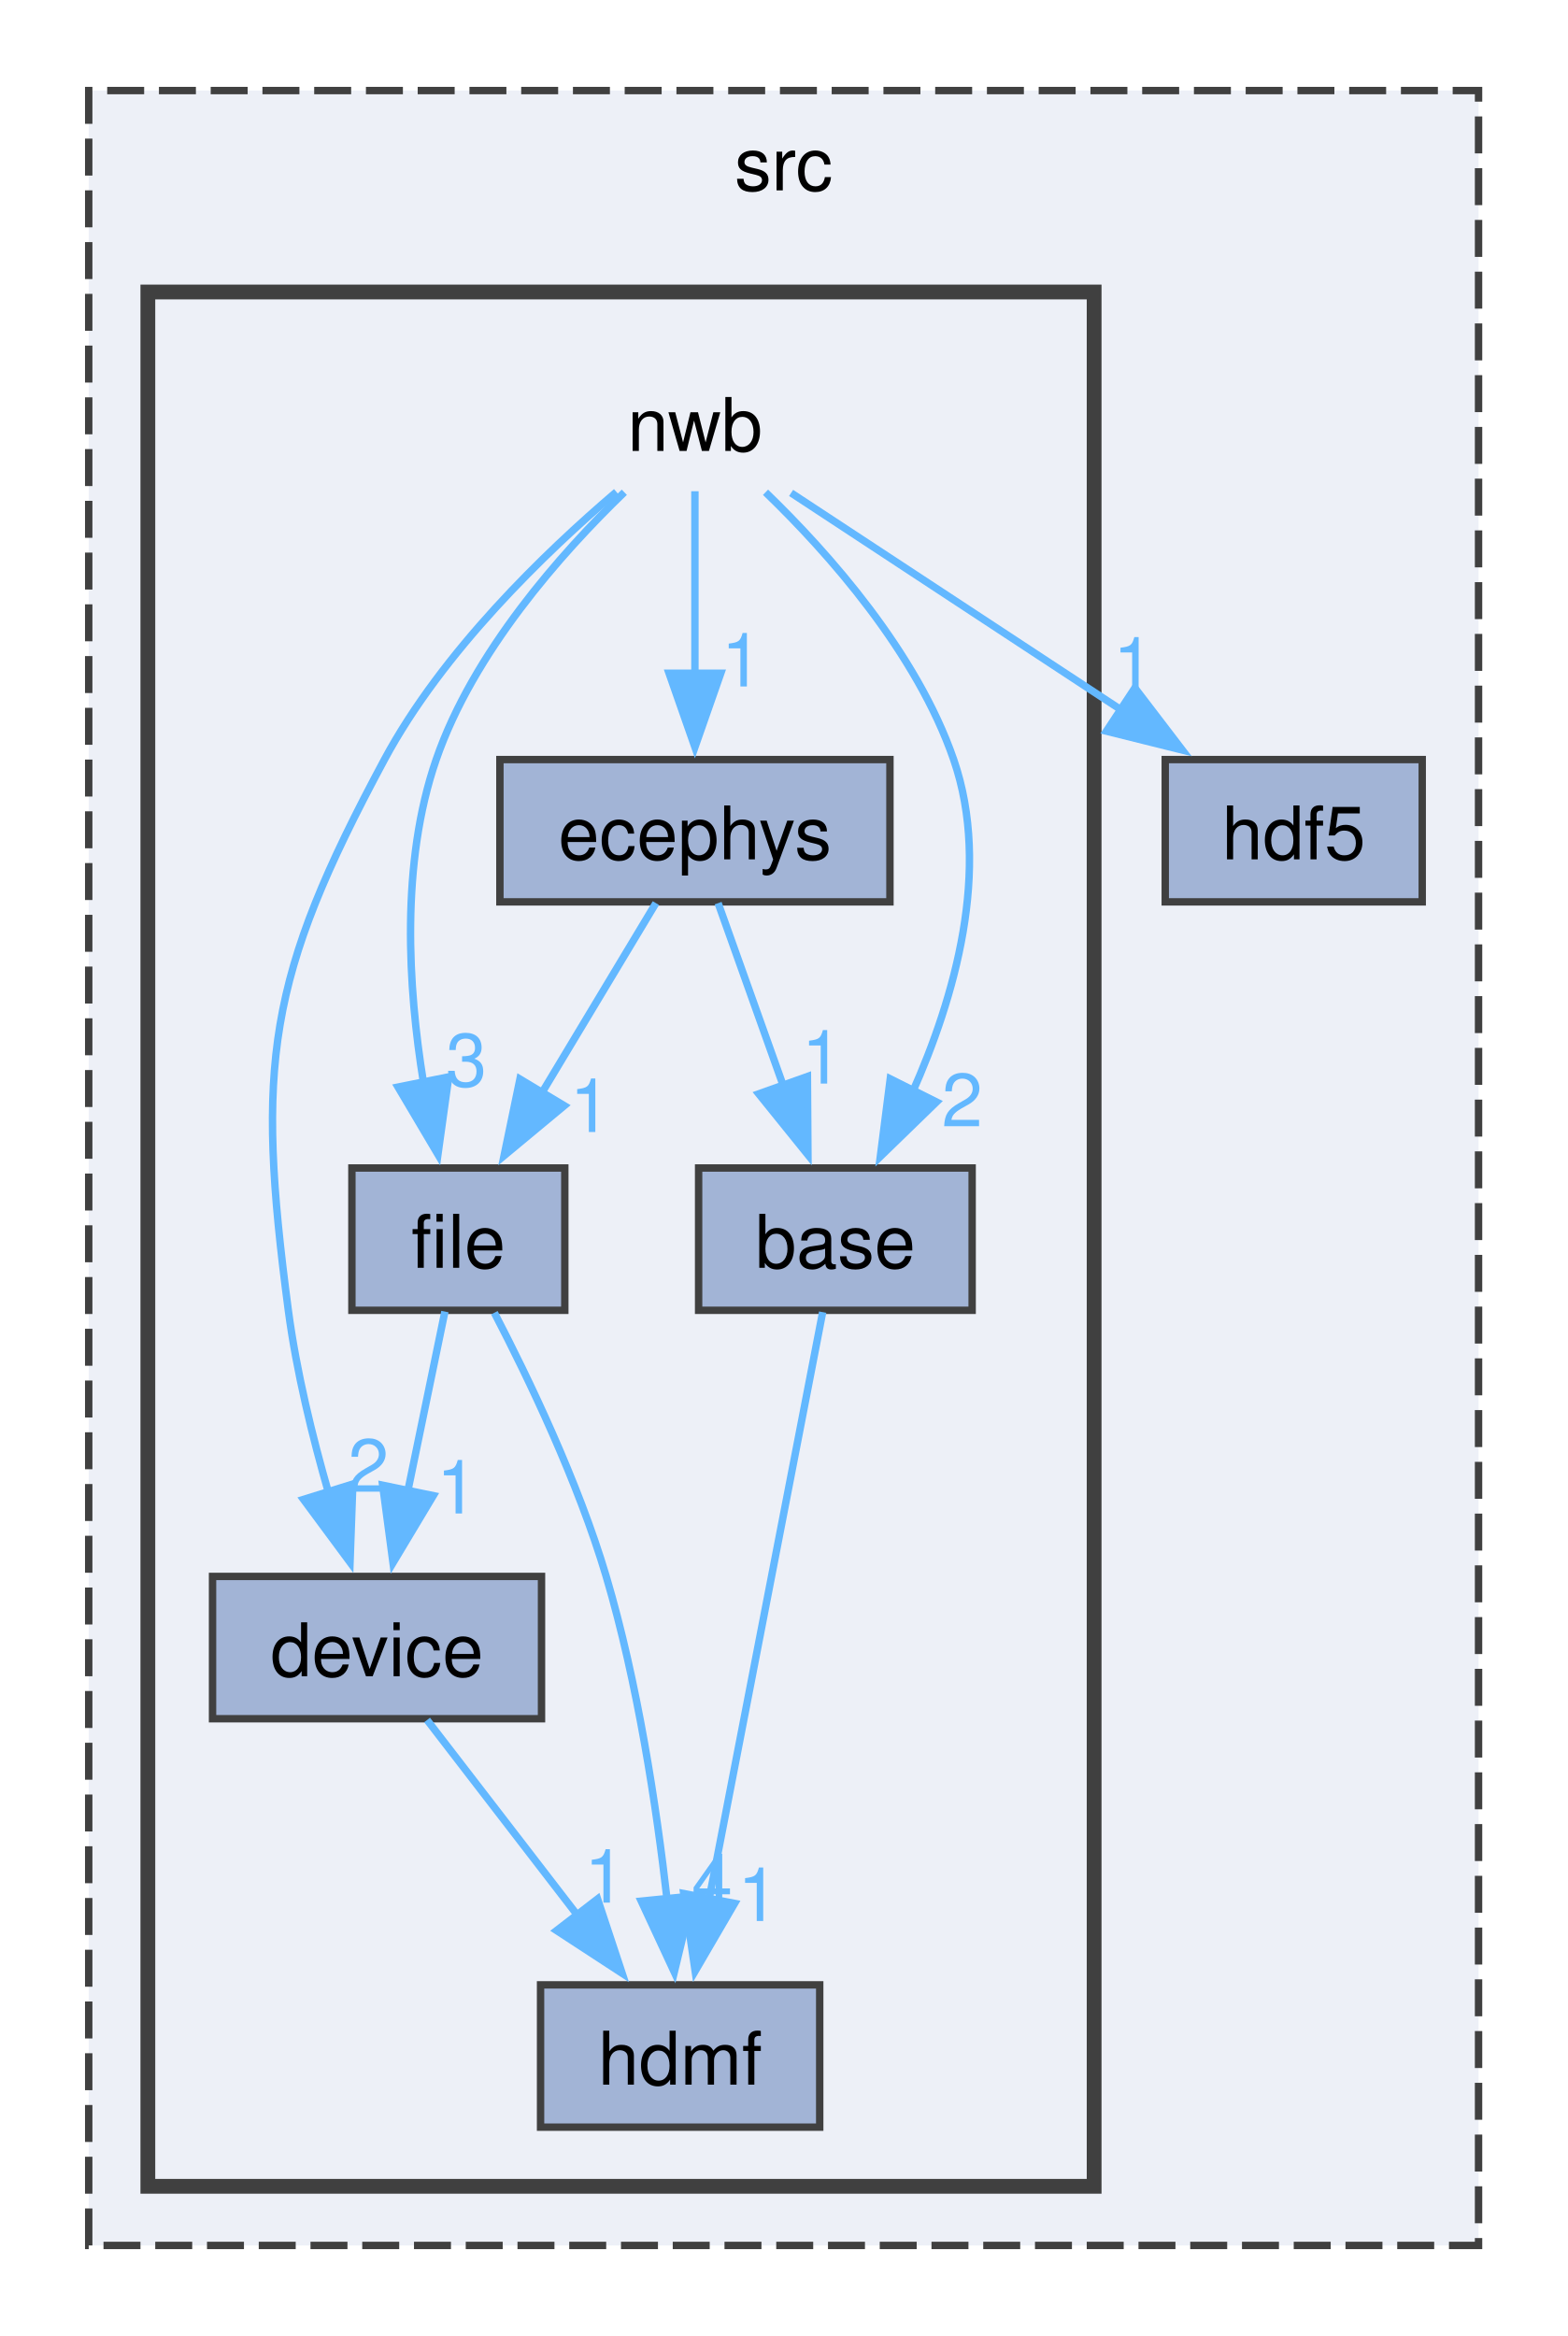
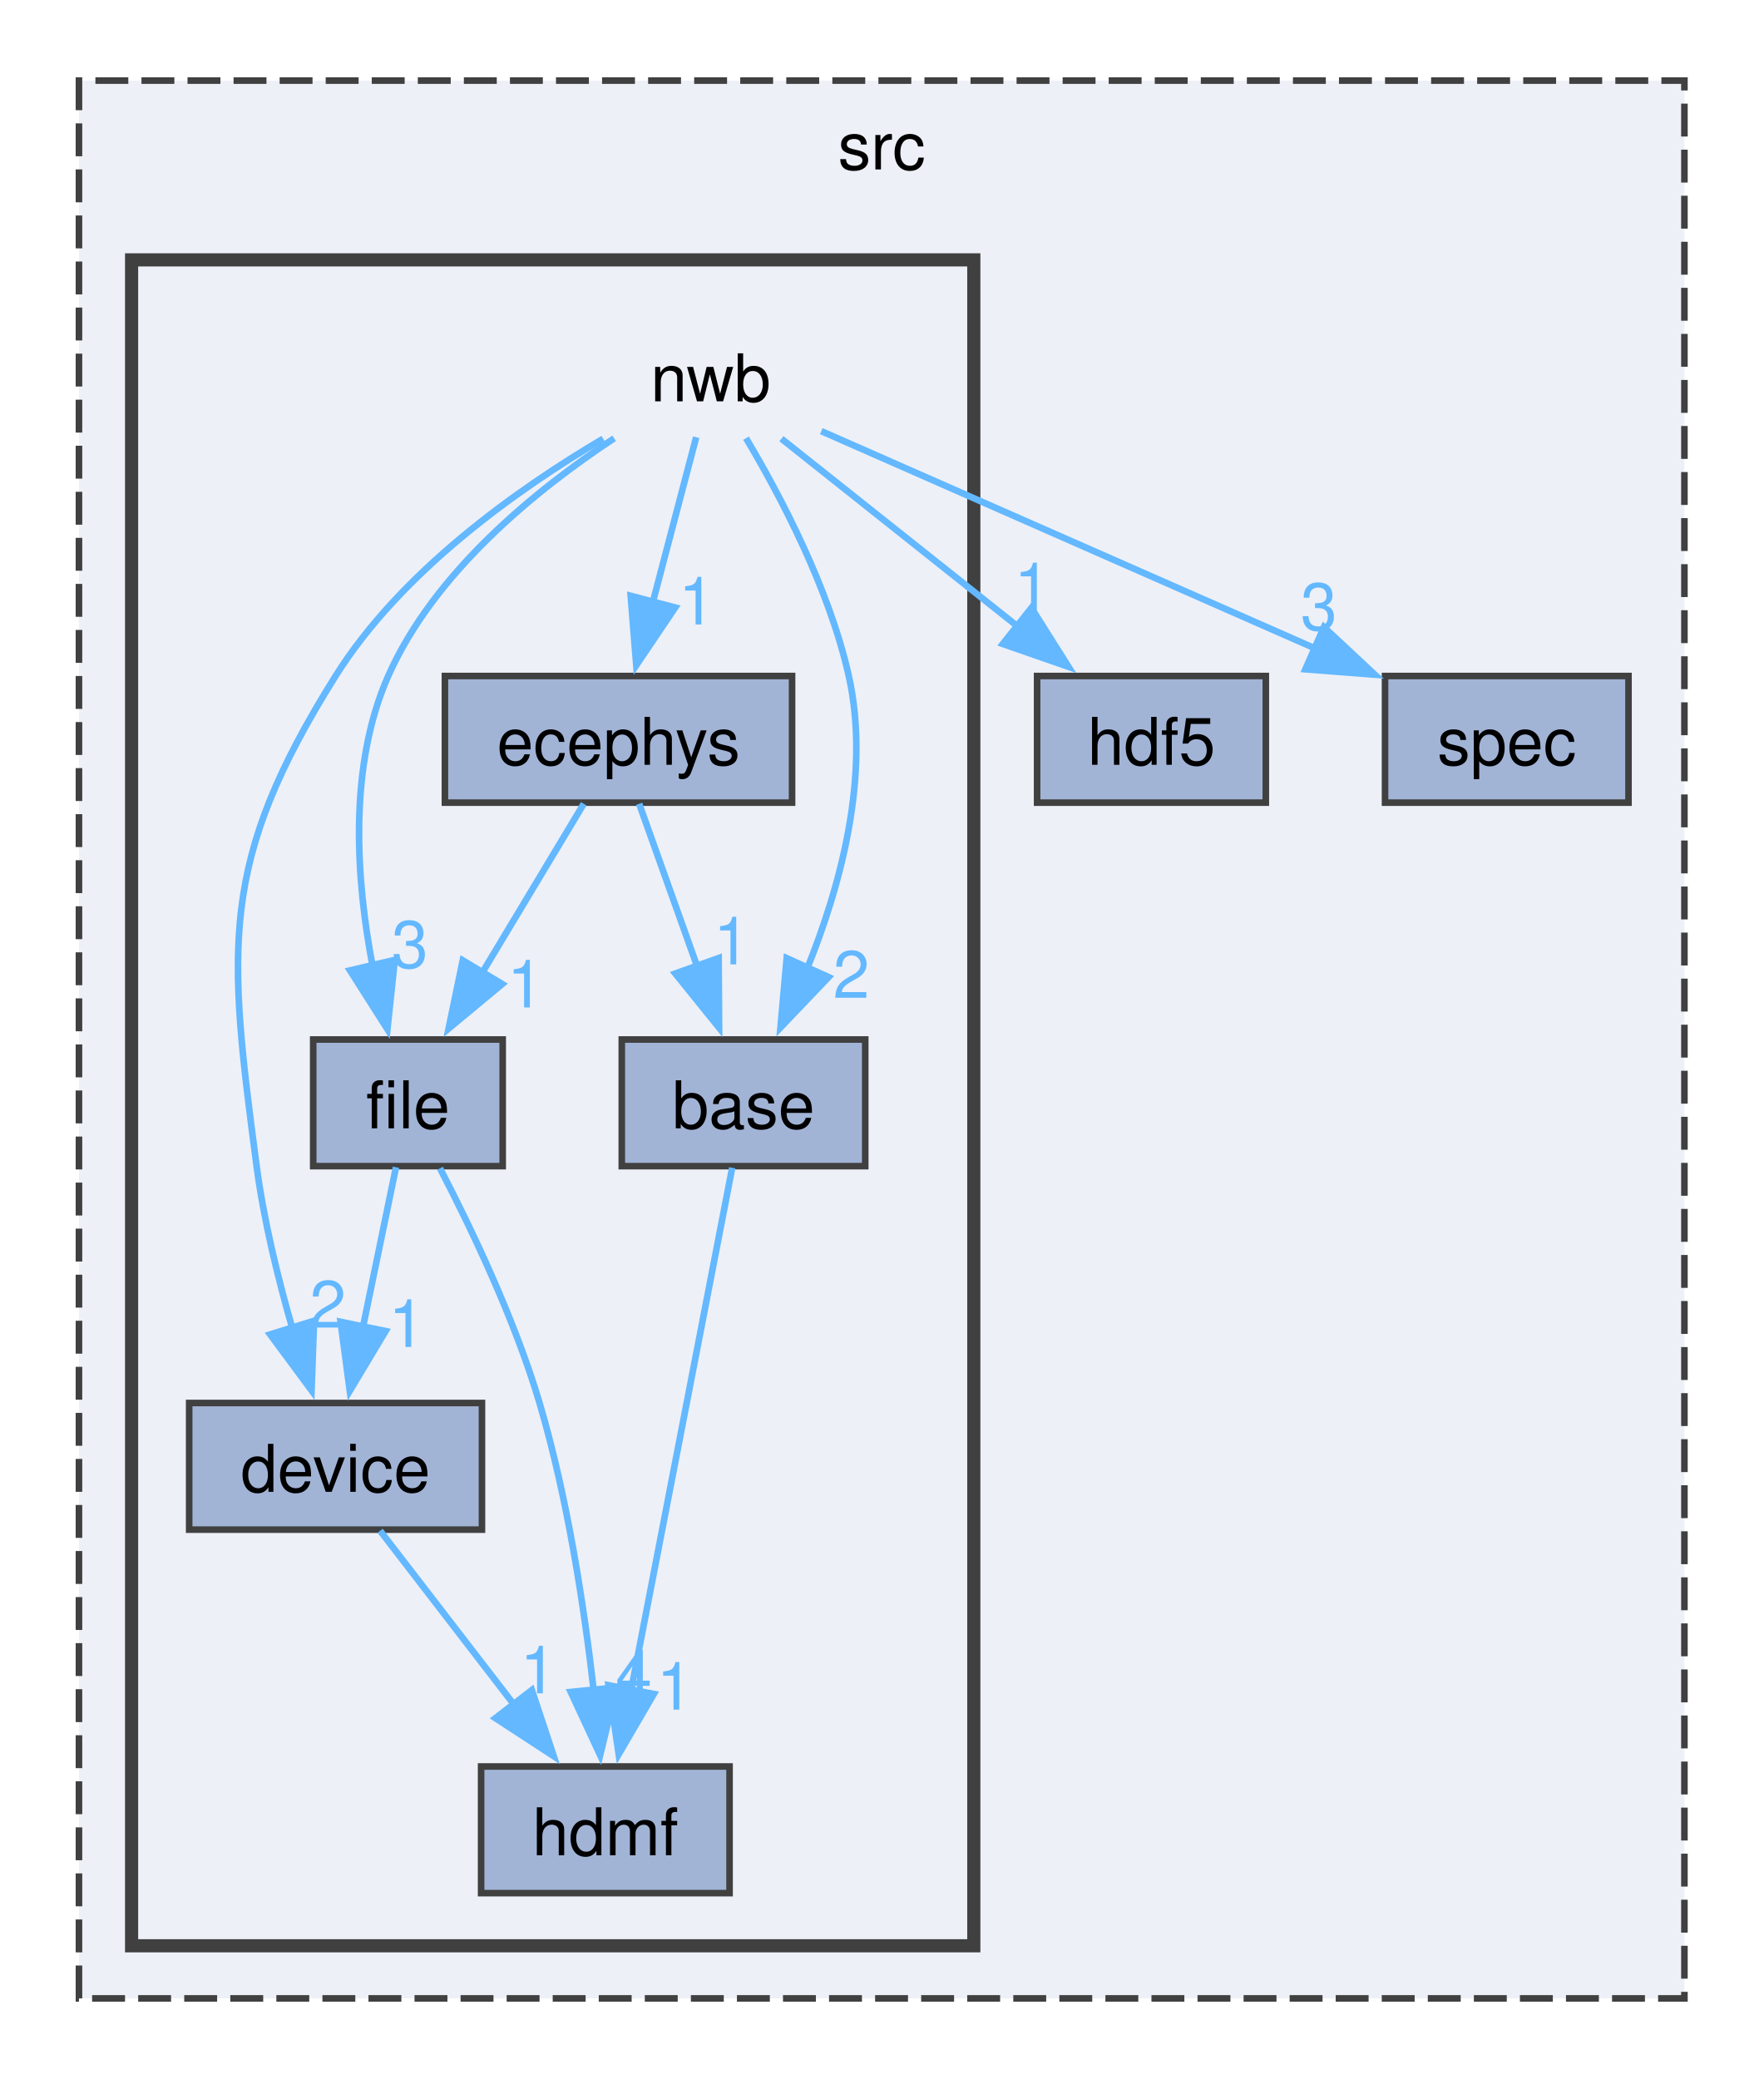
- <svg xmlns="http://www.w3.org/2000/svg" xmlns:xlink="http://www.w3.org/1999/xlink" width="212pt" height="316pt" viewBox="0.00 0.00 212.00 315.50">
+ <svg xmlns="http://www.w3.org/2000/svg" xmlns:xlink="http://www.w3.org/1999/xlink" width="268pt" height="316pt" viewBox="0.00 0.00 268.00 315.50">
  <g id="graph0" class="graph" transform="scale(1 1) rotate(0) translate(4 311.5)">
    <g id="clust1" class="cluster">
      <g id="a_clust1">
        <a xlink:href="dir_68267d1309a1af8e8297ef4c3efbcdba.html" target="_top" xlink:title="src">
-           <polygon fill="#edf0f7" stroke="#404040" stroke-dasharray="5,2" points="8,-8 8,-299.5 196,-299.5 196,-8 8,-8" />
-           <text text-anchor="middle" x="102" y="-286" font-family="Helvetica,sans-Serif" font-size="10.00">src</text>
+           <polygon fill="#edf0f7" stroke="#404040" stroke-dasharray="5,2" points="8,-8 8,-299.5 252,-299.5 252,-8 8,-8" />
+           <text text-anchor="middle" x="130" y="-286" font-family="Helvetica,sans-Serif" font-size="10.00">src</text>
        </a>
      </g>
    </g>
    <g id="clust2" class="cluster">
      <g id="a_clust2">
        <a xlink:href="dir_3875c1e54b4d5fadc95eea4e5fdc191f.html" target="_top">
          <polygon fill="#edf0f7" stroke="#404040" stroke-width="2" points="16,-16 16,-272.25 144,-272.25 144,-16 16,-16" />
        </a>
      </g>
    </g>
    <g id="node1" class="node">
      <g id="a_node1">
        <a xlink:href="dir_dd12421763e88227db8803873da1bae0.html" target="_top" xlink:title="hdf5">
          <polygon fill="#a2b4d6" stroke="#404040" points="188.38,-209 153.62,-209 153.62,-189.75 188.38,-189.75 188.38,-209" />
          <text text-anchor="middle" x="171" y="-195.5" font-family="Helvetica,sans-Serif" font-size="10.00">hdf5</text>
        </a>
      </g>
    </g>
    <g id="node2" class="node">
-       <text text-anchor="middle" x="90" y="-250.75" font-family="Helvetica,sans-Serif" font-size="10.00">nwb</text>
+       <g id="a_node2">
+         <a xlink:href="dir_f7b006e91d0dca03ab8c40dbc00ee65e.html" target="_top" xlink:title="spec">
+           <polygon fill="#a2b4d6" stroke="#404040" points="243.5,-209 206.5,-209 206.5,-189.75 243.5,-189.75 243.5,-209" />
+           <text text-anchor="middle" x="225" y="-195.5" font-family="Helvetica,sans-Serif" font-size="10.00">spec</text>
+         </a>
+       </g>
+     </g>
+     <g id="node3" class="node">
+       <text text-anchor="middle" x="104" y="-250.75" font-family="Helvetica,sans-Serif" font-size="10.00">nwb</text>
    </g>
    <g id="edge4" class="edge">
      <g id="a_edge4">
        <a xlink:href="dir_000009_000007.html" target="_top">
-           <path fill="none" stroke="#63b8ff" d="M103.01,-245.07C115.08,-237.14 133.3,-225.16 147.84,-215.6" />
-           <polygon fill="#63b8ff" stroke="#63b8ff" points="149.51,-218.69 155.94,-210.28 145.66,-212.84 149.51,-218.69" />
+           <path fill="none" stroke="#63b8ff" d="M114.76,-245.07C124.46,-237.37 138.95,-225.85 150.8,-216.43" />
+           <polygon fill="#63b8ff" stroke="#63b8ff" points="152.75,-219.35 158.4,-210.39 148.4,-213.87 152.75,-219.35" />
        </a>
      </g>
      <g id="a_edge4-headlabel">
        <a xlink:href="dir_000009_000007.html" target="_top" xlink:title="1">
-           <text text-anchor="middle" x="149.33" y="-218.33" font-family="Helvetica,sans-Serif" font-size="10.00" fill="#63b8ff">1</text>
-         </a>
-       </g>
-     </g>
-     <g id="node3" class="node">
-       <g id="a_node3">
+           <text text-anchor="middle" x="152.89" y="-218.99" font-family="Helvetica,sans-Serif" font-size="10.00" fill="#63b8ff">1</text>
+         </a>
+       </g>
+     </g>
+     <g id="edge6" class="edge">
+       <g id="a_edge6">
+         <a xlink:href="dir_000009_000011.html" target="_top">
+           <path fill="none" stroke="#63b8ff" d="M120.82,-246.22C140.22,-237.68 172.44,-223.51 195.92,-213.17" />
+           <polygon fill="#63b8ff" stroke="#63b8ff" points="197.21,-216.43 204.95,-209.2 194.39,-210.02 197.21,-216.43" />
+         </a>
+       </g>
+       <g id="a_edge6-headlabel">
+         <a xlink:href="dir_000009_000011.html" target="_top" xlink:title="3">
+           <text text-anchor="middle" x="196.44" y="-215.99" font-family="Helvetica,sans-Serif" font-size="10.00" fill="#63b8ff">3</text>
+         </a>
+       </g>
+     </g>
+     <g id="node4" class="node">
+       <g id="a_node4">
        <a xlink:href="dir_2c5b7fd6b972088aa6b0c8b33452cfb2.html" target="_top" xlink:title="base">
          <polygon fill="#a2b4d6" stroke="#404040" points="127.5,-153.75 90.5,-153.75 90.5,-134.5 127.5,-134.5 127.5,-153.75" />
          <text text-anchor="middle" x="109" y="-140.25" font-family="Helvetica,sans-Serif" font-size="10.00">base</text>
        </a>
      </g>
    </g>
    <g id="edge2" class="edge">
      <g id="a_edge2">
        <a xlink:href="dir_000009_000000.html" target="_top">
-           <path fill="none" stroke="#63b8ff" d="M99.55,-245.16C108.09,-236.91 119.99,-223.52 125,-209 130.14,-194.12 125.12,-176.77 119.39,-163.91" />
-           <polygon fill="#63b8ff" stroke="#63b8ff" points="122.68,-162.68 115.08,-155.3 116.42,-165.81 122.68,-162.68" />
+           <path fill="none" stroke="#63b8ff" d="M109.38,-245.15C114.56,-236.46 122.01,-222.37 125,-209 128.36,-193.97 123.75,-177.06 118.63,-164.42" />
+           <polygon fill="#63b8ff" stroke="#63b8ff" points="121.93,-163.23 114.62,-155.57 115.56,-166.12 121.93,-163.23" />
        </a>
      </g>
      <g id="a_edge2-headlabel">
        <a xlink:href="dir_000009_000000.html" target="_top" xlink:title="2">
-           <text text-anchor="middle" x="126.15" y="-159.39" font-family="Helvetica,sans-Serif" font-size="10.00" fill="#63b8ff">2</text>
-         </a>
-       </g>
-     </g>
-     <g id="node4" class="node">
-       <g id="a_node4">
+           <text text-anchor="middle" x="125.38" y="-160.08" font-family="Helvetica,sans-Serif" font-size="10.00" fill="#63b8ff">2</text>
+         </a>
+       </g>
+     </g>
+     <g id="node5" class="node">
+       <g id="a_node5">
        <a xlink:href="dir_768b474e02849cb20a8de3864ffdf8c9.html" target="_top" xlink:title="device">
          <polygon fill="#a2b4d6" stroke="#404040" points="69.25,-98.5 24.75,-98.5 24.75,-79.25 69.25,-79.25 69.25,-98.5" />
          <text text-anchor="middle" x="47" y="-85" font-family="Helvetica,sans-Serif" font-size="10.00">device</text>
        </a>
      </g>
    </g>
    <g id="edge3" class="edge">
      <g id="a_edge3">
        <a xlink:href="dir_000009_000003.html" target="_top">
-           <path fill="none" stroke="#63b8ff" d="M79.38,-245.21C69.73,-236.99 55.86,-223.62 48,-209 32.09,-179.39 30.6,-167.82 35,-134.5 36.09,-126.25 38.26,-117.37 40.47,-109.71" />
+           <path fill="none" stroke="#63b8ff" d="M87.67,-245.07C74.63,-237.38 56.95,-224.86 47,-209 29.18,-180.59 30.61,-167.75 35,-134.5 36.09,-126.25 38.26,-117.37 40.47,-109.71" />
          <polygon fill="#63b8ff" stroke="#63b8ff" points="43.73,-111 43.35,-100.41 37.05,-108.92 43.73,-111" />
        </a>
      </g>
      <g id="a_edge3-headlabel">
        <a xlink:href="dir_000009_000003.html" target="_top" xlink:title="2">
          <text text-anchor="middle" x="45.83" y="-109.95" font-family="Helvetica,sans-Serif" font-size="10.00" fill="#63b8ff">2</text>
        </a>
      </g>
    </g>
-     <g id="node5" class="node">
-       <g id="a_node5">
+     <g id="node6" class="node">
+       <g id="a_node6">
        <a xlink:href="dir_233c518972f8f5648ed7849c4d3f4524.html" target="_top" xlink:title="ecephys">
          <polygon fill="#a2b4d6" stroke="#404040" points="116.38,-209 63.62,-209 63.62,-189.75 116.38,-189.75 116.38,-209" />
          <text text-anchor="middle" x="90" y="-195.5" font-family="Helvetica,sans-Serif" font-size="10.00">ecephys</text>
        </a>
      </g>
    </g>
    <g id="edge1" class="edge">
      <g id="a_edge1">
        <a xlink:href="dir_000009_000005.html" target="_top">
-           <path fill="none" stroke="#63b8ff" d="M90,-245.3C90,-238.7 90,-229.19 90,-220.61" />
-           <polygon fill="#63b8ff" stroke="#63b8ff" points="93.5,-220.68 90,-210.68 86.5,-220.68 93.5,-220.68" />
+           <path fill="none" stroke="#63b8ff" d="M101.81,-245.3C100.04,-238.55 97.46,-228.74 95.16,-220.01" />
+           <polygon fill="#63b8ff" stroke="#63b8ff" points="98.62,-219.41 92.7,-210.63 91.85,-221.19 98.62,-219.41" />
        </a>
      </g>
      <g id="a_edge1-headlabel">
        <a xlink:href="dir_000009_000005.html" target="_top" xlink:title="1">
-           <text text-anchor="middle" x="96.34" y="-218.89" font-family="Helvetica,sans-Serif" font-size="10.00" fill="#63b8ff">1</text>
-         </a>
-       </g>
-     </g>
-     <g id="node6" class="node">
-       <g id="a_node6">
+           <text text-anchor="middle" x="101.9" y="-216.83" font-family="Helvetica,sans-Serif" font-size="10.00" fill="#63b8ff">1</text>
+         </a>
+       </g>
+     </g>
+     <g id="node7" class="node">
+       <g id="a_node7">
        <a xlink:href="dir_f14b33441b8f3c4a1a213ba2de2e3c66.html" target="_top" xlink:title="file">
          <polygon fill="#a2b4d6" stroke="#404040" points="72.4,-153.75 43.6,-153.75 43.6,-134.5 72.4,-134.5 72.4,-153.75" />
          <text text-anchor="middle" x="58" y="-140.25" font-family="Helvetica,sans-Serif" font-size="10.00">file</text>
        </a>
      </g>
    </g>
    <g id="edge5" class="edge">
      <g id="a_edge5">
        <a xlink:href="dir_000009_000006.html" target="_top">
-           <path fill="none" stroke="#63b8ff" d="M80.45,-245.16C71.91,-236.91 60.01,-223.52 55,-209 50.16,-194.99 51.19,-178.22 53.27,-165.38" />
-           <polygon fill="#63b8ff" stroke="#63b8ff" points="56.7,-166.08 55.24,-155.58 49.84,-164.7 56.7,-166.08" />
+           <path fill="none" stroke="#63b8ff" d="M89.34,-245.13C77.6,-237.39 61.98,-224.79 55,-209 48.88,-195.15 50.13,-177.92 52.64,-164.85" />
+           <polygon fill="#63b8ff" stroke="#63b8ff" points="56,-165.85 54.88,-155.31 49.19,-164.25 56,-165.85" />
        </a>
      </g>
      <g id="a_edge5-headlabel">
        <a xlink:href="dir_000009_000006.html" target="_top" xlink:title="3">
-           <text text-anchor="middle" x="59.08" y="-164.8" font-family="Helvetica,sans-Serif" font-size="10.00" fill="#63b8ff">3</text>
-         </a>
-       </g>
-     </g>
-     <g id="node7" class="node">
-       <g id="a_node7">
+           <text text-anchor="middle" x="58.29" y="-164.65" font-family="Helvetica,sans-Serif" font-size="10.00" fill="#63b8ff">3</text>
+         </a>
+       </g>
+     </g>
+     <g id="node8" class="node">
+       <g id="a_node8">
        <a xlink:href="dir_42a4622eeadeb301e554ade53994b57b.html" target="_top" xlink:title="hdmf">
          <polygon fill="#a2b4d6" stroke="#404040" points="106.88,-43.25 69.12,-43.25 69.12,-24 106.88,-24 106.88,-43.25" />
          <text text-anchor="middle" x="88" y="-29.75" font-family="Helvetica,sans-Serif" font-size="10.00">hdmf</text>
        </a>
      </g>
    </g>
-     <g id="edge6" class="edge">
-       <g id="a_edge6">
+     <g id="edge7" class="edge">
+       <g id="a_edge7">
        <a xlink:href="dir_000000_000008.html" target="_top">
          <path fill="none" stroke="#63b8ff" d="M107.28,-134.25C103.94,-117 96.51,-78.58 91.91,-54.81" />
          <polygon fill="#63b8ff" stroke="#63b8ff" points="95.37,-54.27 90.03,-45.11 88.49,-55.6 95.37,-54.27" />
        </a>
      </g>
-       <g id="a_edge6-headlabel">
+       <g id="a_edge7-headlabel">
        <a xlink:href="dir_000000_000008.html" target="_top" xlink:title="1">
          <text text-anchor="middle" x="98.55" y="-51.89" font-family="Helvetica,sans-Serif" font-size="10.00" fill="#63b8ff">1</text>
        </a>
      </g>
    </g>
-     <g id="edge7" class="edge">
-       <g id="a_edge7">
+     <g id="edge8" class="edge">
+       <g id="a_edge8">
        <a xlink:href="dir_000003_000008.html" target="_top">
          <path fill="none" stroke="#63b8ff" d="M53.77,-79.08C59.32,-71.88 67.34,-61.46 74.23,-52.51" />
          <polygon fill="#63b8ff" stroke="#63b8ff" points="76.83,-54.87 80.16,-44.81 71.29,-50.6 76.83,-54.87" />
        </a>
      </g>
-       <g id="a_edge7-headlabel">
+       <g id="a_edge8-headlabel">
        <a xlink:href="dir_000003_000008.html" target="_top" xlink:title="1">
          <text text-anchor="middle" x="77.81" y="-54.37" font-family="Helvetica,sans-Serif" font-size="10.00" fill="#63b8ff">1</text>
        </a>
      </g>
    </g>
-     <g id="edge8" class="edge">
-       <g id="a_edge8">
+     <g id="edge9" class="edge">
+       <g id="a_edge9">
        <a xlink:href="dir_000005_000000.html" target="_top">
          <path fill="none" stroke="#63b8ff" d="M93.14,-189.58C95.54,-182.84 98.96,-173.27 102,-164.74" />
          <polygon fill="#63b8ff" stroke="#63b8ff" points="105.22,-166.13 105.29,-155.53 98.63,-163.78 105.22,-166.13" />
        </a>
      </g>
-       <g id="a_edge8-headlabel">
+       <g id="a_edge9-headlabel">
        <a xlink:href="dir_000005_000000.html" target="_top" xlink:title="1">
          <text text-anchor="middle" x="107.2" y="-165.17" font-family="Helvetica,sans-Serif" font-size="10.00" fill="#63b8ff">1</text>
        </a>
      </g>
    </g>
-     <g id="edge9" class="edge">
-       <g id="a_edge9">
+     <g id="edge10" class="edge">
+       <g id="a_edge10">
        <a xlink:href="dir_000005_000006.html" target="_top">
          <path fill="none" stroke="#63b8ff" d="M84.72,-189.58C80.53,-182.61 74.52,-172.62 69.27,-163.87" />
          <polygon fill="#63b8ff" stroke="#63b8ff" points="72.33,-162.18 64.18,-155.41 66.33,-165.78 72.33,-162.18" />
        </a>
      </g>
-       <g id="a_edge9-headlabel">
+       <g id="a_edge10-headlabel">
        <a xlink:href="dir_000005_000006.html" target="_top" xlink:title="1">
          <text text-anchor="middle" x="75.84" y="-158.62" font-family="Helvetica,sans-Serif" font-size="10.00" fill="#63b8ff">1</text>
        </a>
      </g>
    </g>
-     <g id="edge11" class="edge">
-       <g id="a_edge11">
+     <g id="edge12" class="edge">
+       <g id="a_edge12">
        <a xlink:href="dir_000006_000003.html" target="_top">
          <path fill="none" stroke="#63b8ff" d="M56.18,-134.33C54.82,-127.74 52.9,-118.46 51.17,-110.07" />
          <polygon fill="#63b8ff" stroke="#63b8ff" points="54.61,-109.43 49.16,-100.34 47.76,-110.84 54.61,-109.43" />
        </a>
      </g>
-       <g id="a_edge11-headlabel">
+       <g id="a_edge12-headlabel">
        <a xlink:href="dir_000006_000003.html" target="_top" xlink:title="1">
          <text text-anchor="middle" x="57.81" y="-107.02" font-family="Helvetica,sans-Serif" font-size="10.00" fill="#63b8ff">1</text>
        </a>
      </g>
    </g>
-     <g id="edge10" class="edge">
-       <g id="a_edge10">
+     <g id="edge11" class="edge">
+       <g id="a_edge11">
        <a xlink:href="dir_000006_000008.html" target="_top">
          <path fill="none" stroke="#63b8ff" d="M62.87,-134.17C67.46,-125.34 74.19,-111.36 78,-98.5 82.26,-84.13 84.8,-67.38 86.25,-54.64" />
          <polygon fill="#63b8ff" stroke="#63b8ff" points="89.7,-55.27 87.21,-44.97 82.74,-54.58 89.7,-55.27" />
        </a>
      </g>
-       <g id="a_edge10-headlabel">
+       <g id="a_edge11-headlabel">
        <a xlink:href="dir_000006_000008.html" target="_top" xlink:title="4">
          <text text-anchor="middle" x="92.32" y="-53.75" font-family="Helvetica,sans-Serif" font-size="10.00" fill="#63b8ff">4</text>
        </a>
      </g>
    </g>
  </g>
</svg>
